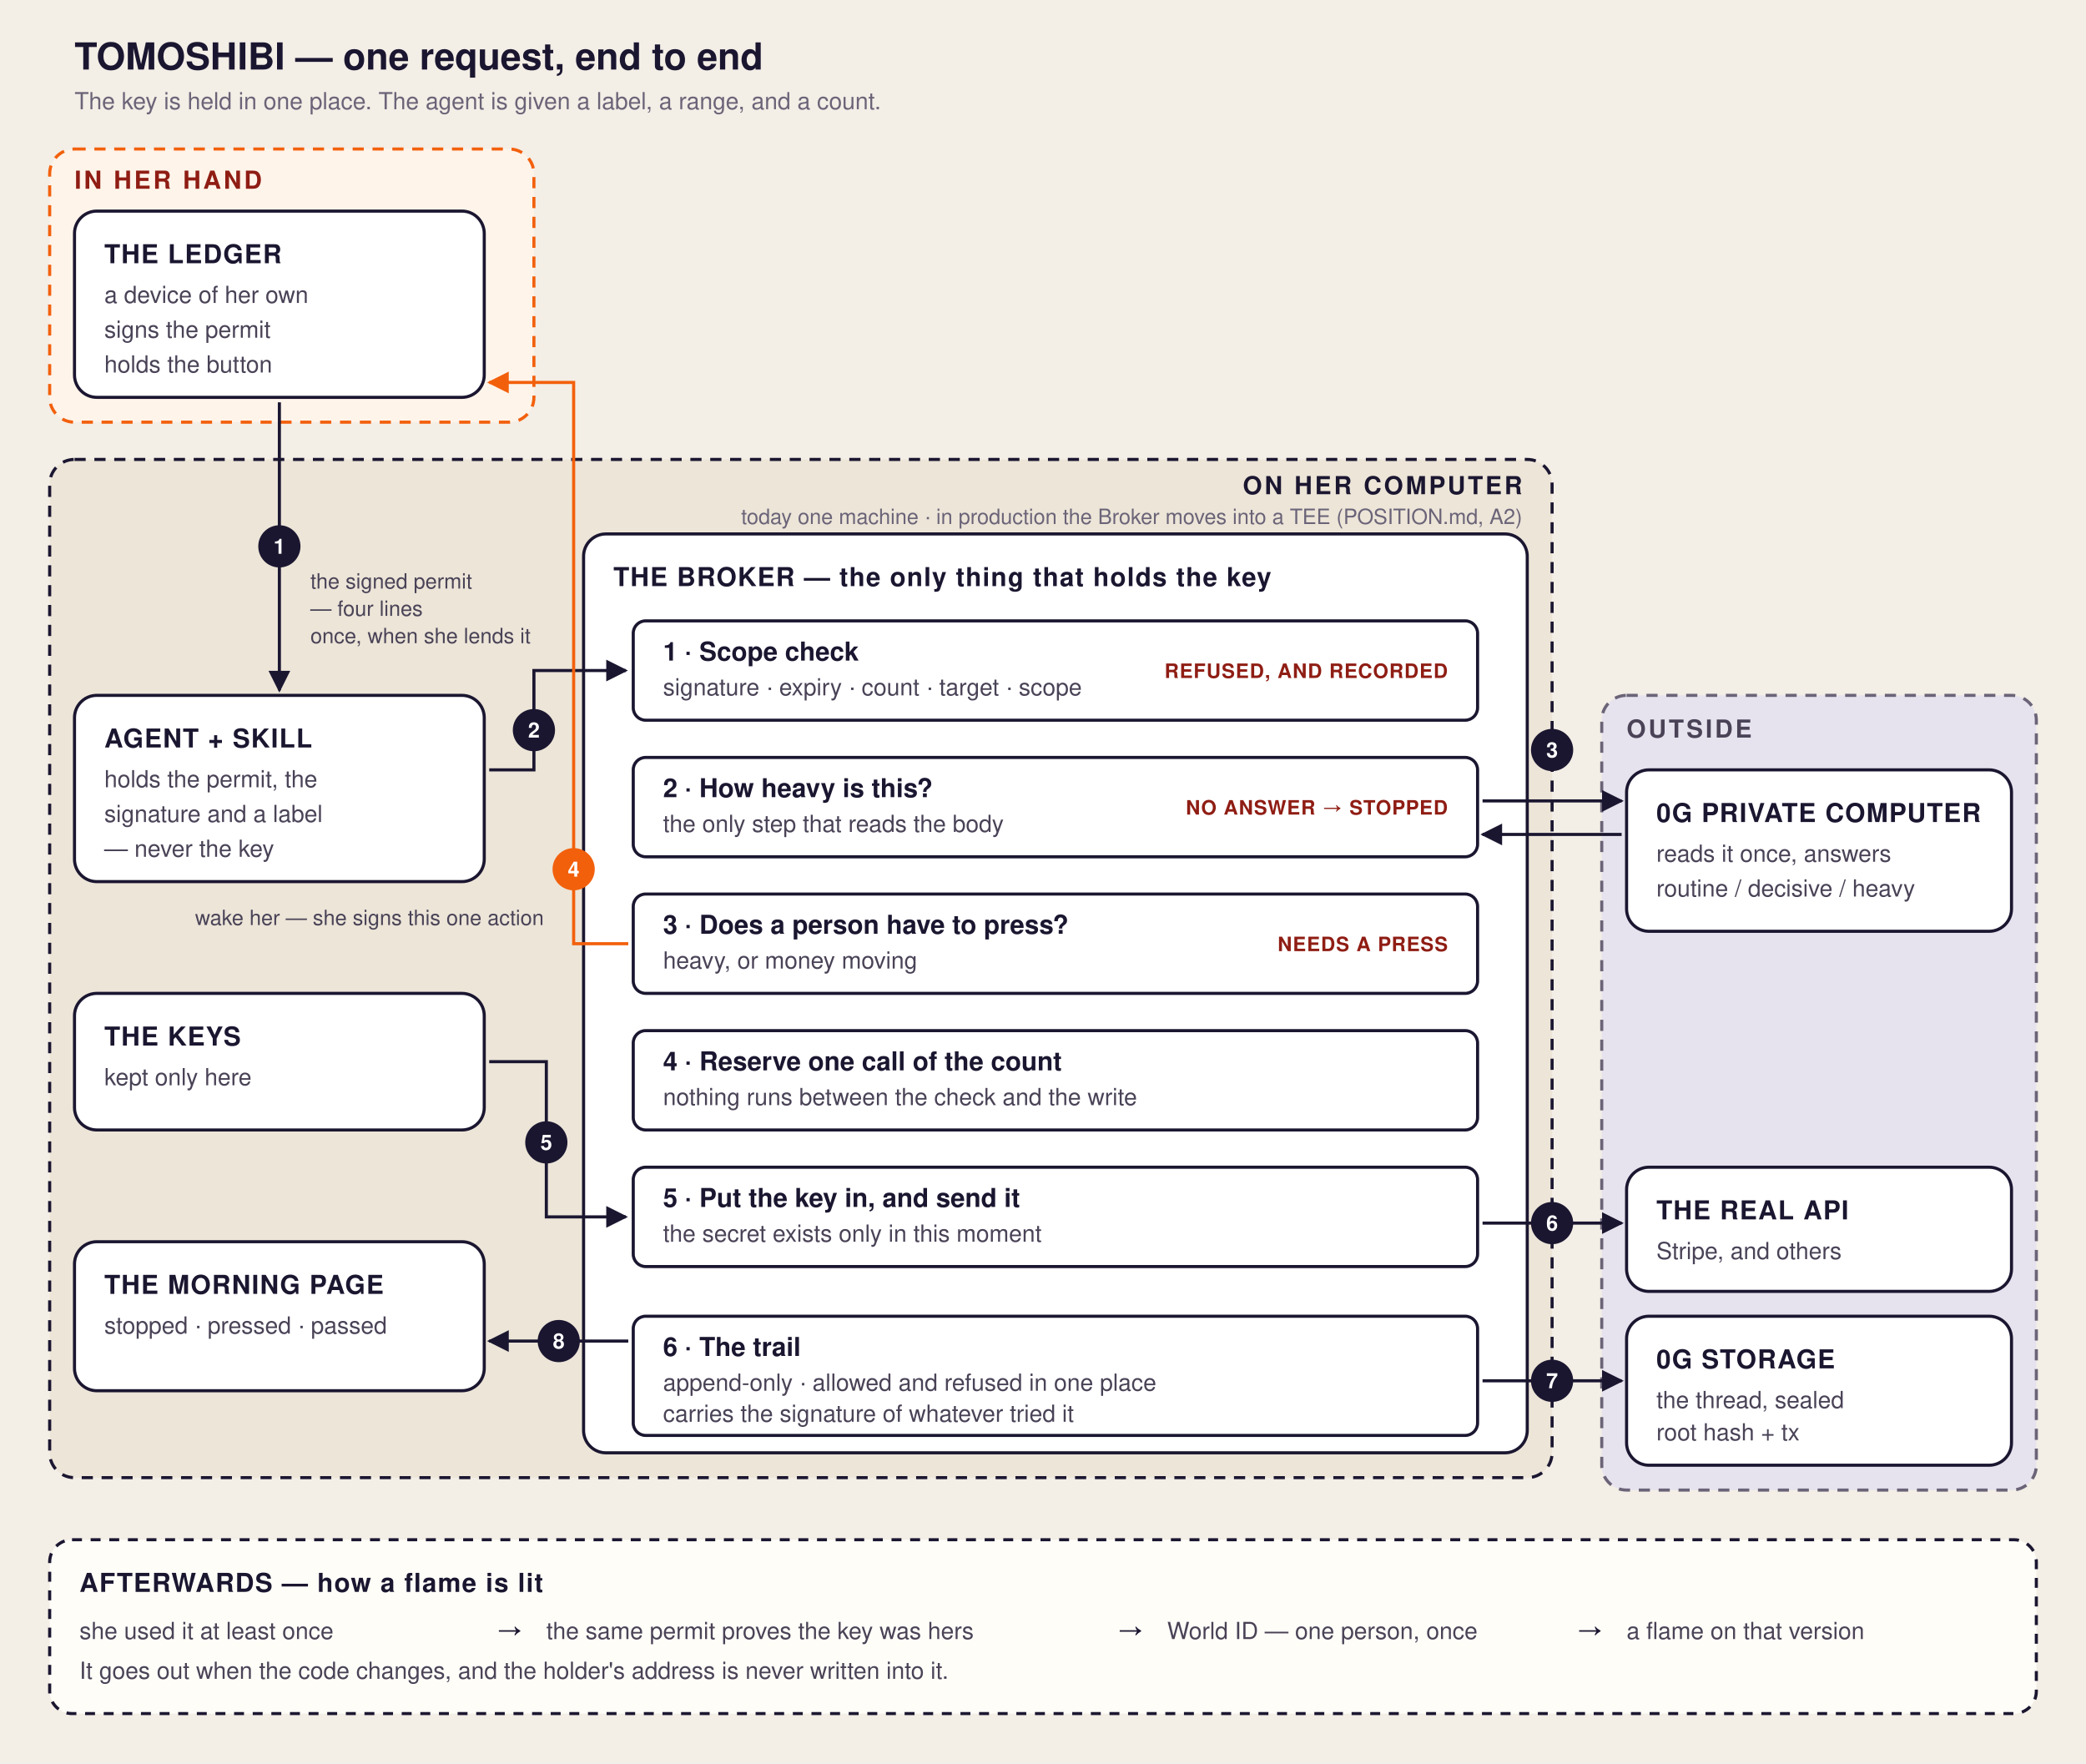
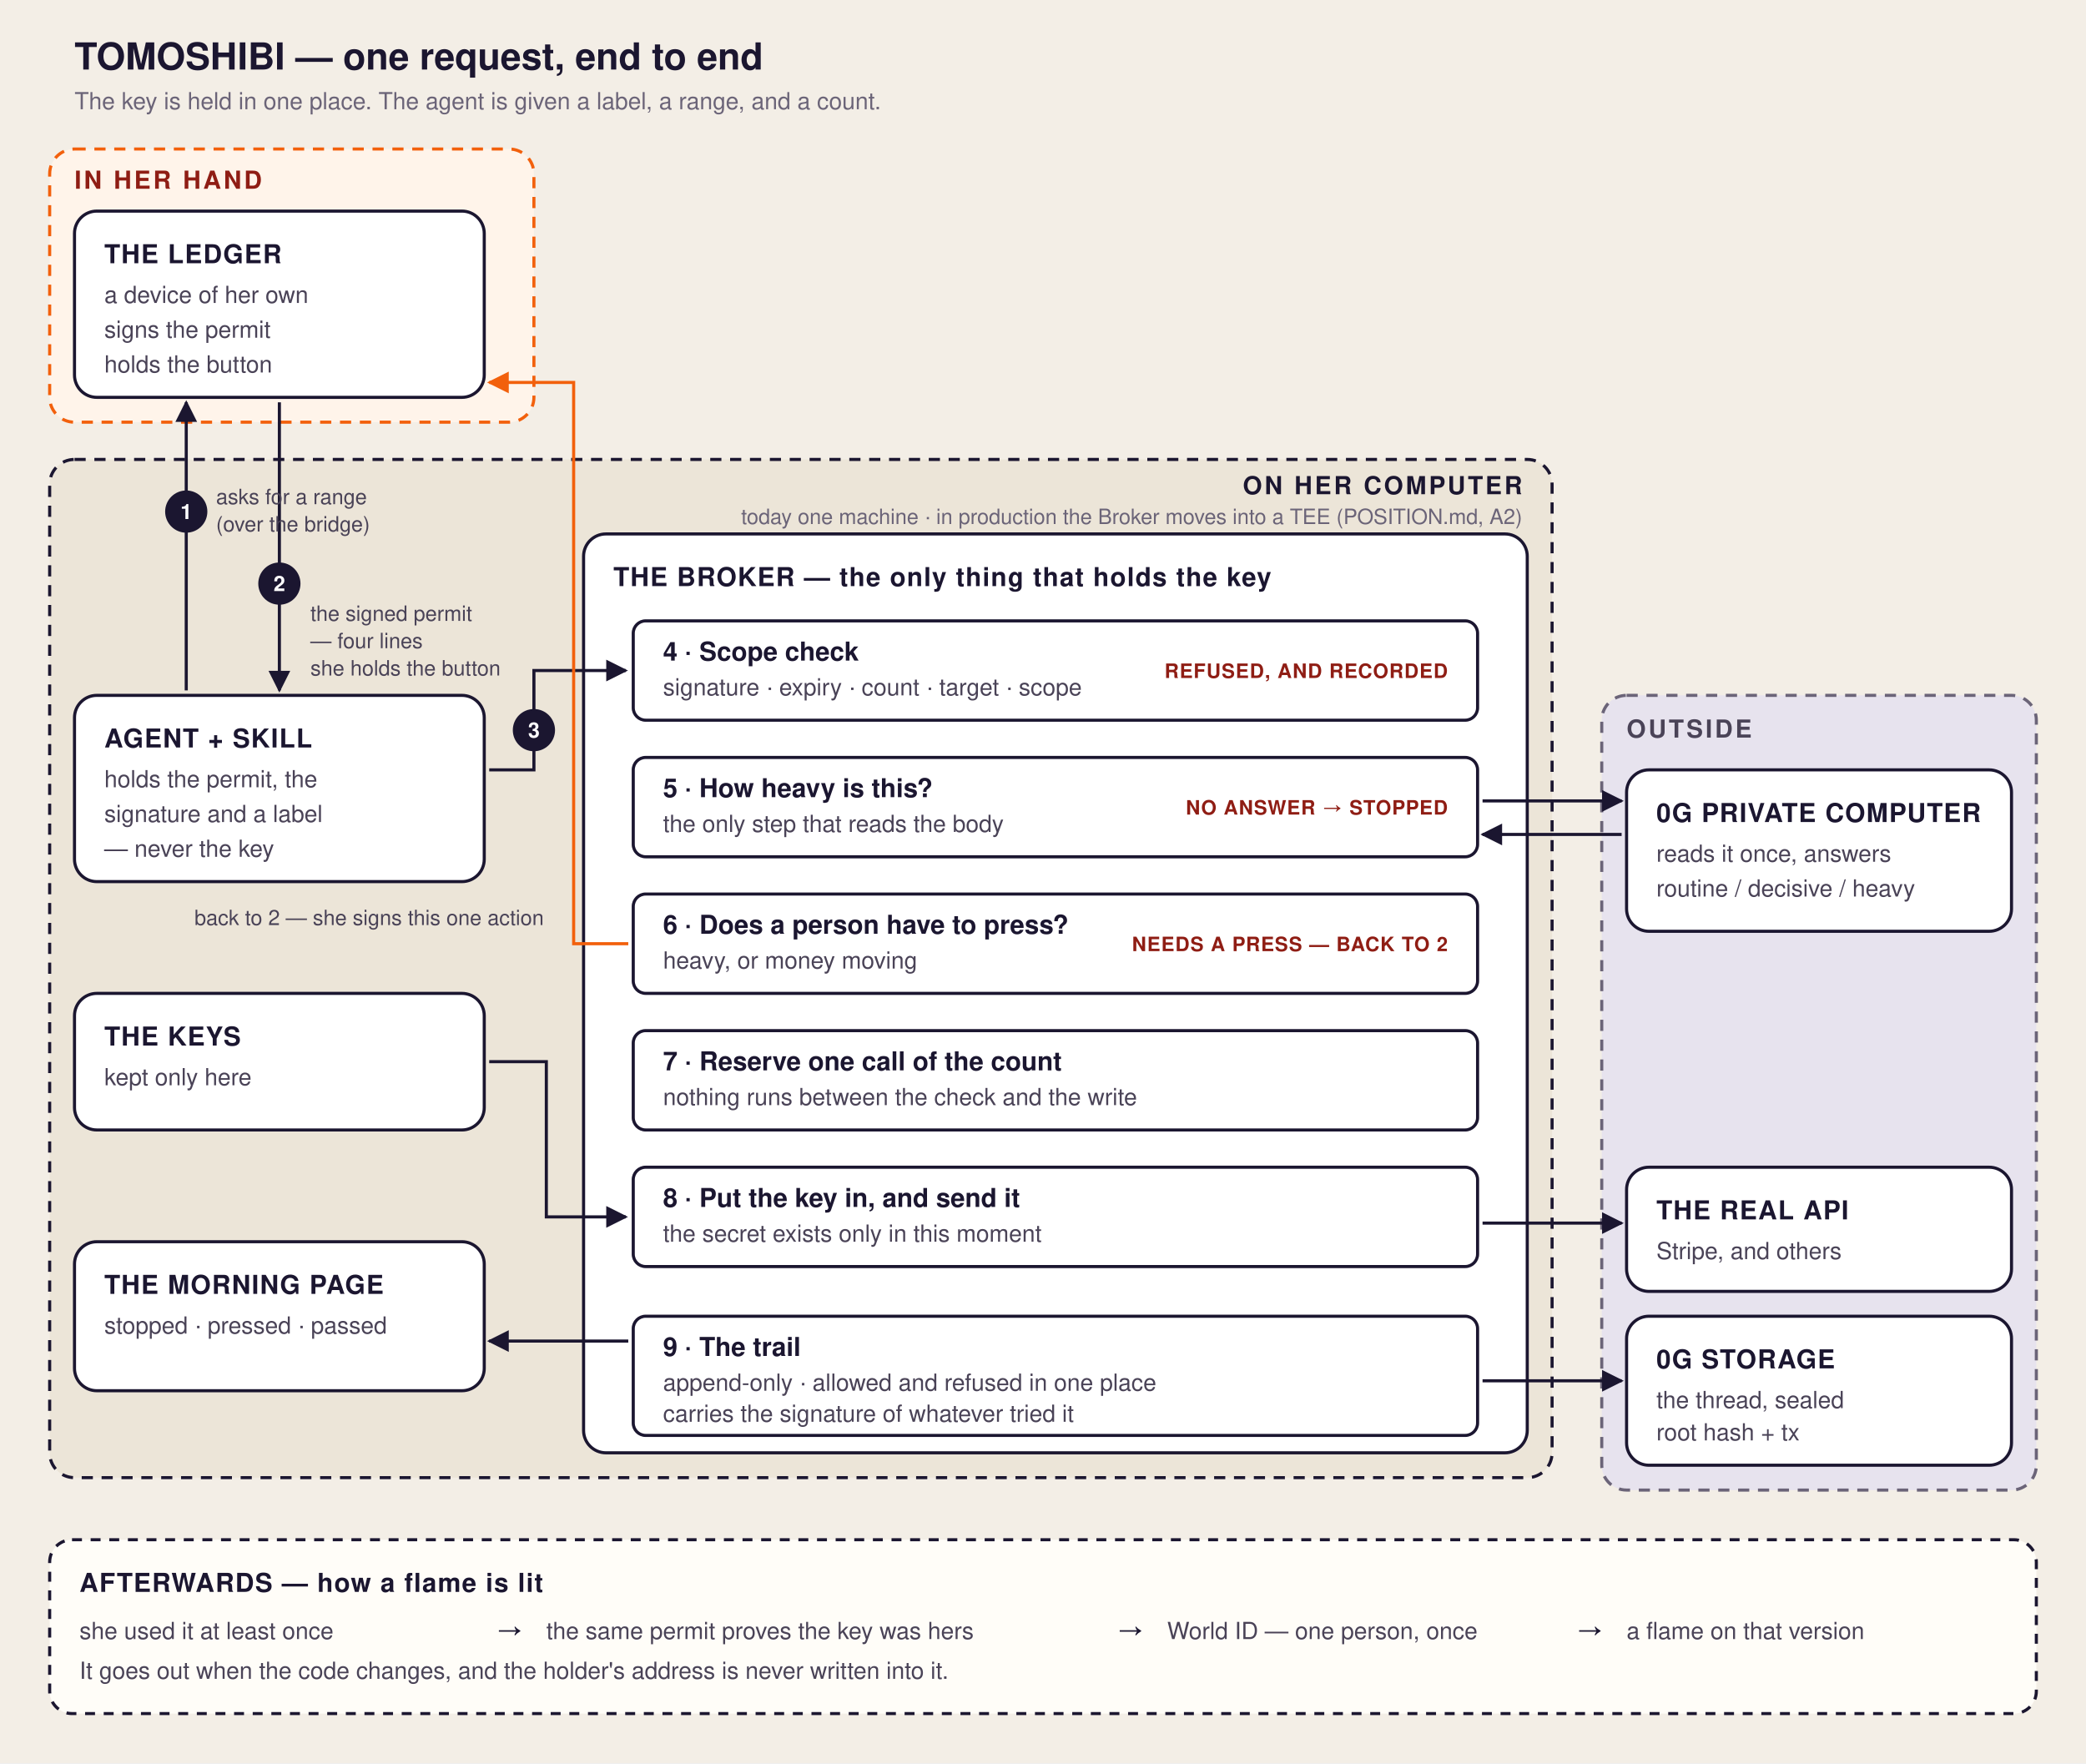
<svg xmlns="http://www.w3.org/2000/svg" viewBox="0 0 1680 1420" width="1680" height="1420" font-family="Figtree, Helvetica, Arial, sans-serif">
  <defs>
    <marker id="a" viewBox="0 0 10 10" refX="9" refY="5" markerWidth="7" markerHeight="7" orient="auto-start-reverse">
      <path d="M0 0 10 5 0 10z" fill="#1b1630" />
    </marker>
    <marker id="af" viewBox="0 0 10 10" refX="9" refY="5" markerWidth="7" markerHeight="7" orient="auto-start-reverse">
      <path d="M0 0 10 5 0 10z" fill="#f2600c" />
    </marker>
  </defs>
  <style>
    .bx{fill:#fff;stroke:#1b1630;stroke-width:2.5}
    .h{font-size:21px;font-weight:700;fill:#1b1630;letter-spacing:.04em}
    .t{font-size:19px;fill:#4a4357}
    .st{font-size:21px;font-weight:700;fill:#1b1630}
    .num{font-size:17px;font-weight:700;fill:#fff}
    .lb{font-size:17px;fill:#4a4357}
    .chip{font-size:16px;font-weight:700;fill:#8f1d14;letter-spacing:.04em}
    .ttl{font-size:30px;font-weight:700;fill:#1b1630}
    .sub{font-size:19px;fill:#6b6478}
    .zone{font-size:20px;font-weight:700;letter-spacing:.1em}
    .zsub{font-size:17px;fill:#6b6478}
  </style>
  <rect width="1680" height="1420" fill="#F3EEE6" />
  <text class="ttl" x="60" y="56">TOMOSHIBI — one request, end to end</text>
  <text class="sub" x="60" y="88">The key is held in one place. The agent is given a label, a range, and a count.</text>
  <rect x="40" y="120" width="390" height="220" rx="20" fill="#FFF4EA" stroke="#f2600c" stroke-width="2.5" stroke-dasharray="9 7" />
  <text class="zone" x="60" y="152" fill="#8f1d14">IN HER HAND</text>
  <rect x="40" y="370" width="1210" height="820" rx="20" fill="#ECE5D8" stroke="#1b1630" stroke-width="2.5" stroke-dasharray="9 7" />
  <text class="zone" x="1226" y="398" text-anchor="end" fill="#1b1630">ON HER COMPUTER</text>
  <text class="zsub" x="1226" y="422" text-anchor="end">today one machine · in production the Broker moves into a TEE (POSITION.md, A2)</text>
  <rect x="1290" y="560" width="350" height="640" rx="20" fill="#E7E3EE" stroke="#6b6478" stroke-width="2.5" stroke-dasharray="9 7" />
  <text class="zone" x="1310" y="594" fill="#4a4357">OUTSIDE</text>
  <rect class="bx" x="470" y="430" width="760" height="740" rx="18" fill="#fffdf8" />
  <text class="h" x="494" y="472">THE BROKER — the only thing that holds the key</text>
  <rect class="bx" x="510" y="500" width="680" height="80" rx="10" fill="#F3EEE6" />
-   <text class="st" x="534" y="532">1 · Scope check</text>
+   <text class="st" x="534" y="532">4 · Scope check</text>
  <text class="t" x="534" y="560">signature · expiry · count · target · scope</text>
  <text class="chip" x="1166" y="546" text-anchor="end">REFUSED, AND RECORDED</text>
  <rect class="bx" x="510" y="610" width="680" height="80" rx="10" fill="#F3EEE6" />
-   <text class="st" x="534" y="642">2 · How heavy is this?</text>
+   <text class="st" x="534" y="642">5 · How heavy is this?</text>
  <text class="t" x="534" y="670">the only step that reads the body</text>
  <text class="chip" x="1166" y="656" text-anchor="end">NO ANSWER → STOPPED</text>
  <rect class="bx" x="510" y="720" width="680" height="80" rx="10" fill="#F3EEE6" />
-   <text class="st" x="534" y="752">3 · Does a person have to press?</text>
+   <text class="st" x="534" y="752">6 · Does a person have to press?</text>
  <text class="t" x="534" y="780">heavy, or money moving</text>
-   <text class="chip" x="1166" y="766" text-anchor="end">NEEDS A PRESS</text>
+   <text class="chip" x="1166" y="766" text-anchor="end">NEEDS A PRESS — BACK TO 2</text>
  <rect class="bx" x="510" y="830" width="680" height="80" rx="10" fill="#F3EEE6" />
-   <text class="st" x="534" y="862">4 · Reserve one call of the count</text>
+   <text class="st" x="534" y="862">7 · Reserve one call of the count</text>
  <text class="t" x="534" y="890">nothing runs between the check and the write</text>
  <rect class="bx" x="510" y="940" width="680" height="80" rx="10" fill="#ffd0ad" />
-   <text class="st" x="534" y="972">5 · Put the key in, and send it</text>
+   <text class="st" x="534" y="972">8 · Put the key in, and send it</text>
  <text class="t" x="534" y="1000">the secret exists only in this moment</text>
  <rect class="bx" x="510" y="1060" width="680" height="96" rx="10" fill="#F3EEE6" />
-   <text class="st" x="534" y="1092">6 · The trail</text>
+   <text class="st" x="534" y="1092">9 · The trail</text>
  <text class="t" x="534" y="1120">append-only · allowed and refused in one place</text>
  <text class="t" x="534" y="1145">carries the signature of whatever tried it</text>
  <rect class="bx" x="60" y="170" width="330" height="150" rx="18" />
  <text class="h" x="84" y="212">THE LEDGER</text>
  <text class="t" x="84" y="244">a device of her own</text>
  <text class="t" x="84" y="272">signs the permit</text>
  <text class="t" x="84" y="300">holds the button</text>
  <rect class="bx" x="60" y="560" width="330" height="150" rx="18" />
  <text class="h" x="84" y="602">AGENT + SKILL</text>
  <text class="t" x="84" y="634">holds the permit, the</text>
  <text class="t" x="84" y="662">signature and a label</text>
  <text class="t" x="84" y="690">— never the key</text>
  <rect class="bx" x="60" y="800" width="330" height="110" rx="18" fill="#ffd0ad" />
  <text class="h" x="84" y="842">THE KEYS</text>
  <text class="t" x="84" y="874">kept only here</text>
  <rect class="bx" x="60" y="1000" width="330" height="120" rx="18" />
  <text class="h" x="84" y="1042">THE MORNING PAGE</text>
  <text class="t" x="84" y="1074">stopped · pressed · passed</text>
  <rect class="bx" x="1310" y="620" width="310" height="130" rx="18" fill="#fffdf8" />
  <text class="h" x="1334" y="662">0G PRIVATE COMPUTER</text>
  <text class="t" x="1334" y="694">reads it once, answers</text>
  <text class="t" x="1334" y="722">routine / decisive / heavy</text>
  <rect class="bx" x="1310" y="940" width="310" height="100" rx="18" />
  <text class="h" x="1334" y="982">THE REAL API</text>
  <text class="t" x="1334" y="1014">Stripe, and others</text>
  <rect class="bx" x="1310" y="1060" width="310" height="120" rx="18" fill="#fffdf8" />
  <text class="h" x="1334" y="1102">0G STORAGE</text>
  <text class="t" x="1334" y="1134">the thread, sealed</text>
  <text class="t" x="1334" y="1160">root hash + tx</text>
  <path d="M225 324 L225 556" stroke="#1b1630" stroke-width="2.5" fill="none" marker-end="url(#a)" />
-   <circle cx="225" cy="440" r="17" fill="#1b1630" />
-   <text class="num" x="225" y="446" text-anchor="middle">1</text>
-   <text class="lb" x="250" y="474">the signed permit</text>
-   <text class="lb" x="250" y="496">— four lines</text>
-   <text class="lb" x="250" y="518" fill="#8f1d14">once, when she lends it</text>
+   <path d="M150 556 L150 324" stroke="#1b1630" stroke-width="2.5" fill="none" marker-end="url(#a)" />
+   <circle cx="150" cy="412" r="17" fill="#1b1630" />
+   <text class="num" x="150" y="418" text-anchor="middle">1</text>
+   <text class="lb" x="174" y="406">asks for a range</text>
+   <text class="lb" x="174" y="428">(over the bridge)</text>
+   <circle cx="225" cy="470" r="17" fill="#1b1630" />
+   <text class="num" x="225" y="476" text-anchor="middle">2</text>
+   <text class="lb" x="250" y="500">the signed permit</text>
+   <text class="lb" x="250" y="522">— four lines</text>
+   <text class="lb" x="250" y="544" fill="#8f1d14">she holds the button</text>
  <path d="M394 620 L430 620 L430 540 L504 540" stroke="#1b1630" stroke-width="2.5" fill="none" marker-end="url(#a)" />
  <circle cx="430" cy="588" r="17" fill="#1b1630" />
-   <text class="num" x="430" y="594" text-anchor="middle">2</text>
+   <text class="num" x="430" y="594" text-anchor="middle">3</text>
  <path d="M1194 645 L1306 645" stroke="#1b1630" stroke-width="2.5" fill="none" marker-end="url(#a)" />
  <path d="M1306 672 L1194 672" stroke="#1b1630" stroke-width="2.5" fill="none" marker-end="url(#a)" />
-   <circle cx="1250" cy="604" r="17" fill="#1b1630" />
-   <text class="num" x="1250" y="610" text-anchor="middle">3</text>
  <path d="M506 760 L462 760 L462 308 L394 308" stroke="#f2600c" stroke-width="2.5" fill="none" marker-end="url(#af)" />
-   <circle cx="462" cy="700" r="17" fill="#f2600c" />
-   <text class="num" x="462" y="706" text-anchor="middle">4</text>
-   <text class="lb" x="438" y="745" text-anchor="end" fill="#8f1d14">wake her — she signs this one action</text>
+   <text class="lb" x="438" y="745" text-anchor="end" fill="#8f1d14">back to 2 — she signs this one action</text>
  <path d="M394 855 L440 855 L440 980 L504 980" stroke="#1b1630" stroke-width="2.5" fill="none" marker-end="url(#a)" />
-   <circle cx="440" cy="920" r="17" fill="#1b1630" />
-   <text class="num" x="440" y="926" text-anchor="middle">5</text>
  <path d="M1194 985 L1306 985" stroke="#1b1630" stroke-width="2.5" fill="none" marker-end="url(#a)" />
-   <circle cx="1250" cy="985" r="17" fill="#1b1630" />
-   <text class="num" x="1250" y="991" text-anchor="middle">6</text>
  <path d="M1194 1112 L1306 1112" stroke="#1b1630" stroke-width="2.5" fill="none" marker-end="url(#a)" />
-   <circle cx="1250" cy="1112" r="17" fill="#1b1630" />
-   <text class="num" x="1250" y="1118" text-anchor="middle">7</text>
  <path d="M506 1080 L394 1080" stroke="#1b1630" stroke-width="2.5" fill="none" marker-end="url(#a)" />
-   <circle cx="450" cy="1080" r="17" fill="#1b1630" />
-   <text class="num" x="450" y="1086" text-anchor="middle">8</text>
  <rect x="40" y="1240" width="1600" height="140" rx="18" fill="#fffdf8" stroke="#1b1630" stroke-width="2.5" stroke-dasharray="8 7" />
  <text class="h" x="64" y="1282">AFTERWARDS — how a flame is lit</text>
  <text class="t" x="64" y="1320">she used it at least once</text>
  <text class="st" x="400" y="1320">→</text>
  <text class="t" x="440" y="1320">the same permit proves the key was hers</text>
  <text class="st" x="900" y="1320">→</text>
  <text class="t" x="940" y="1320">World ID — one person, once</text>
  <text class="st" x="1270" y="1320">→</text>
  <text class="t" x="1310" y="1320">a flame on that version</text>
  <text class="t" x="64" y="1352">It goes out when the code changes, and the holder's address is never written into it.</text>
</svg>
